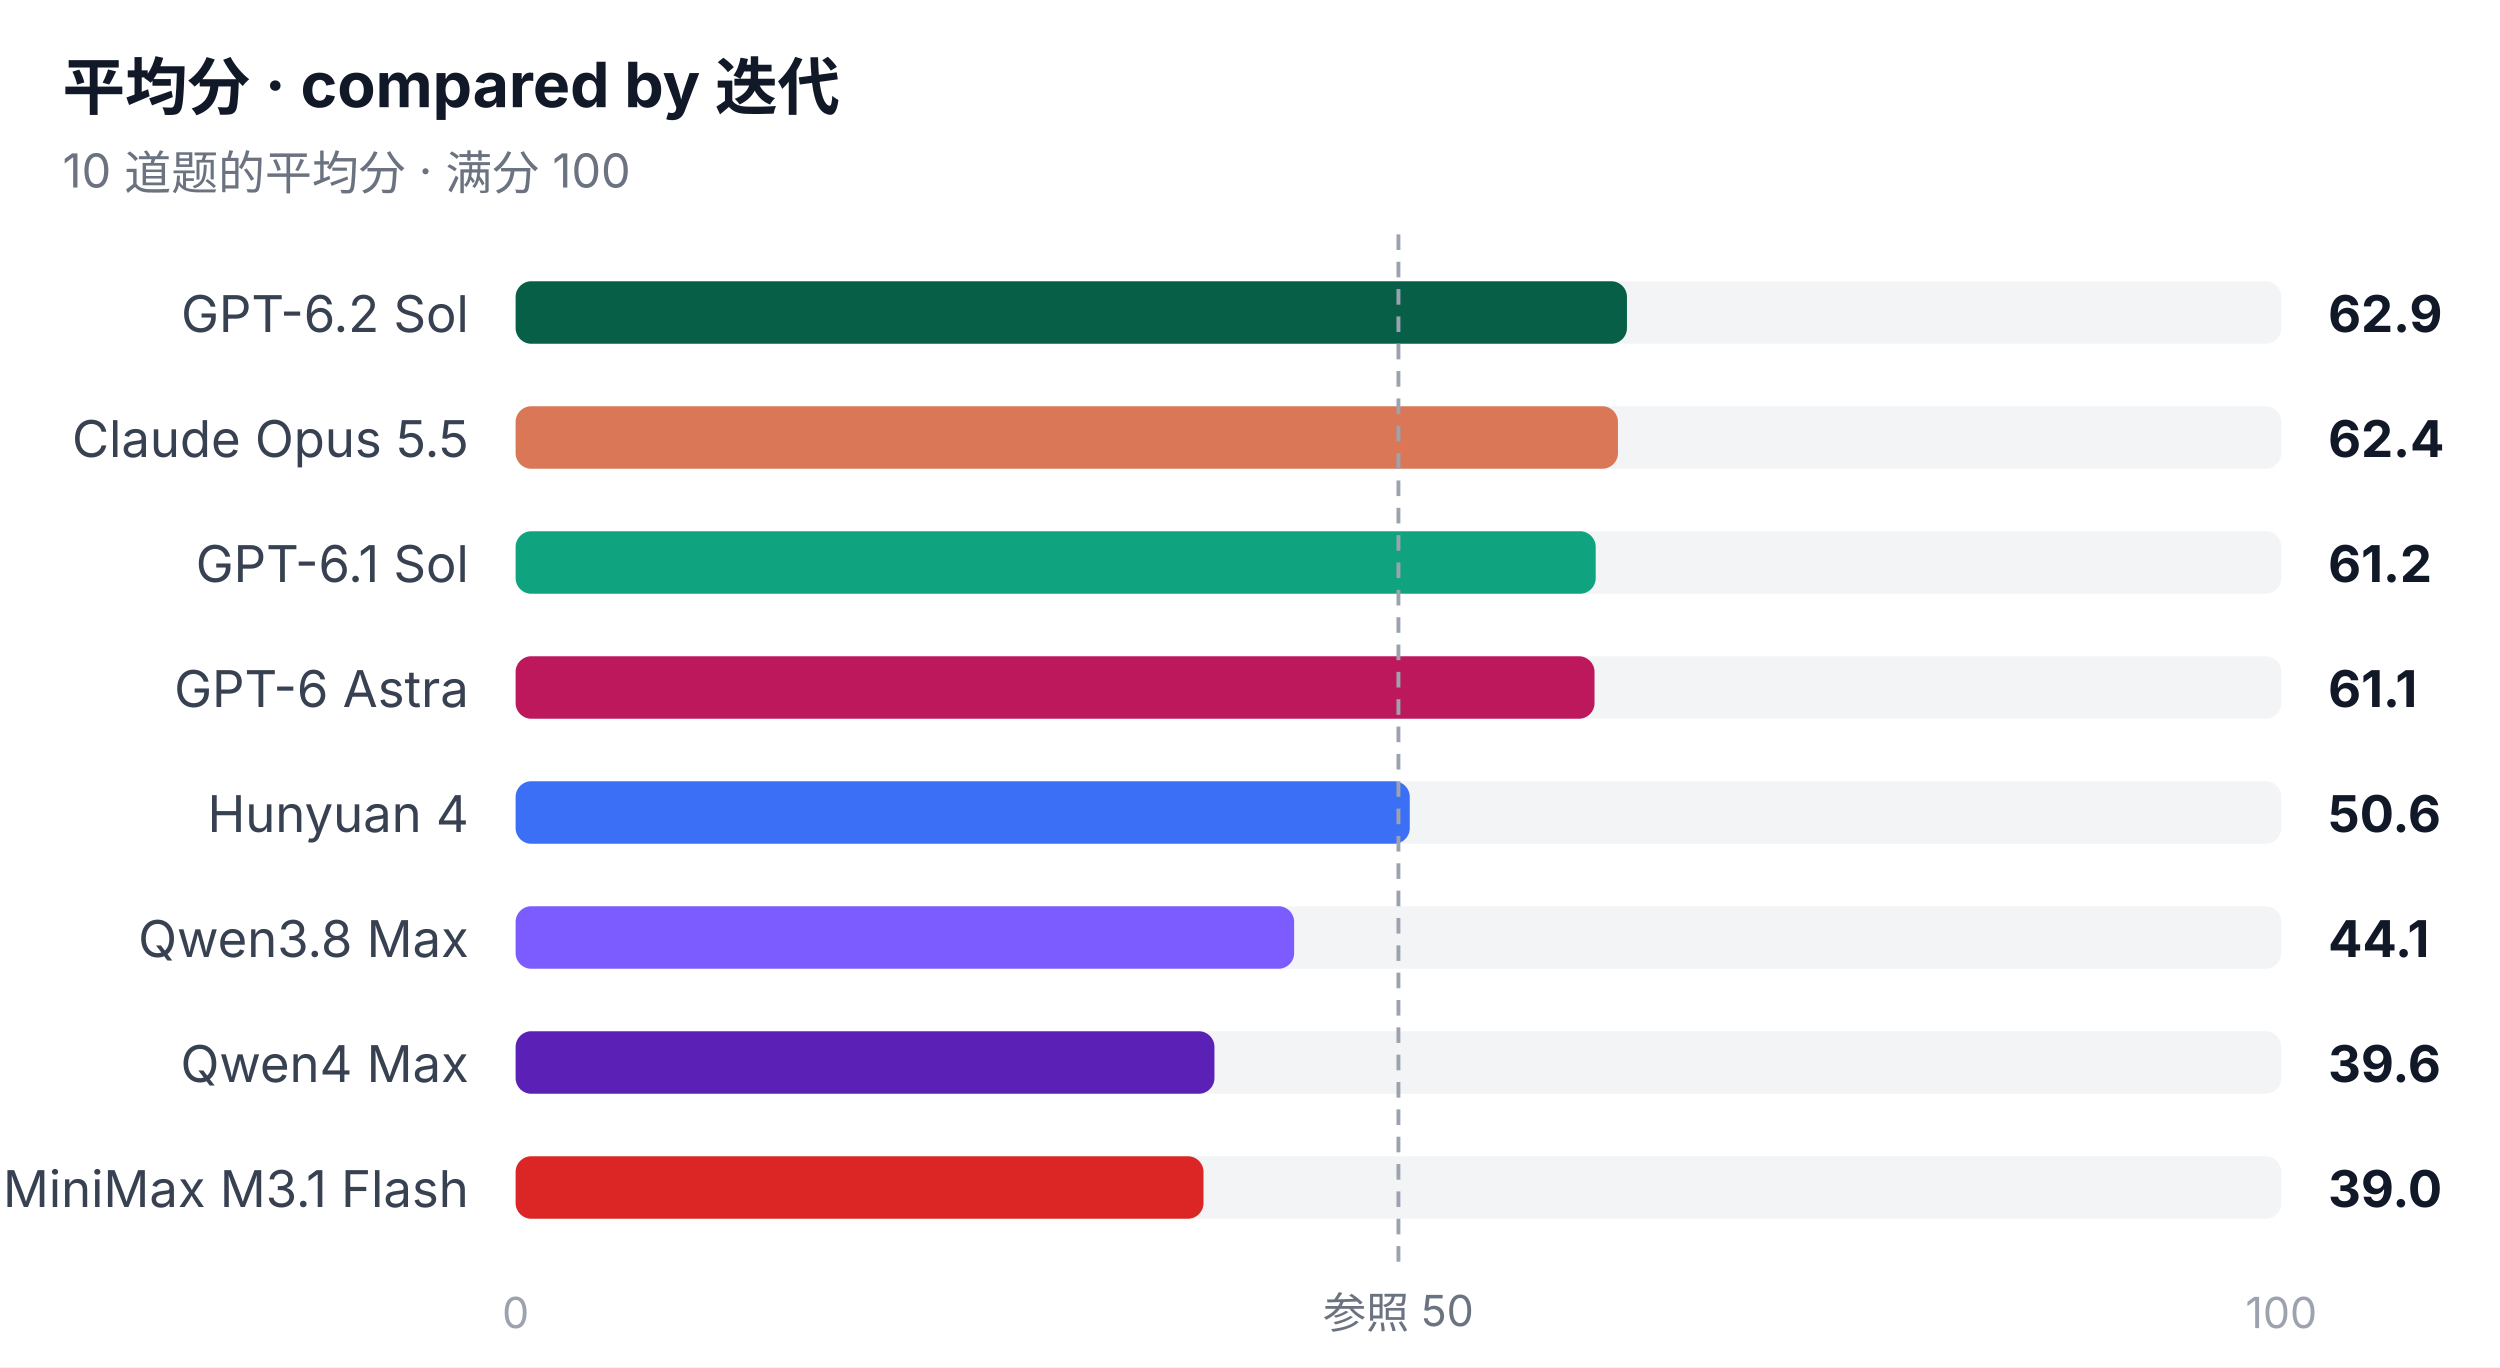
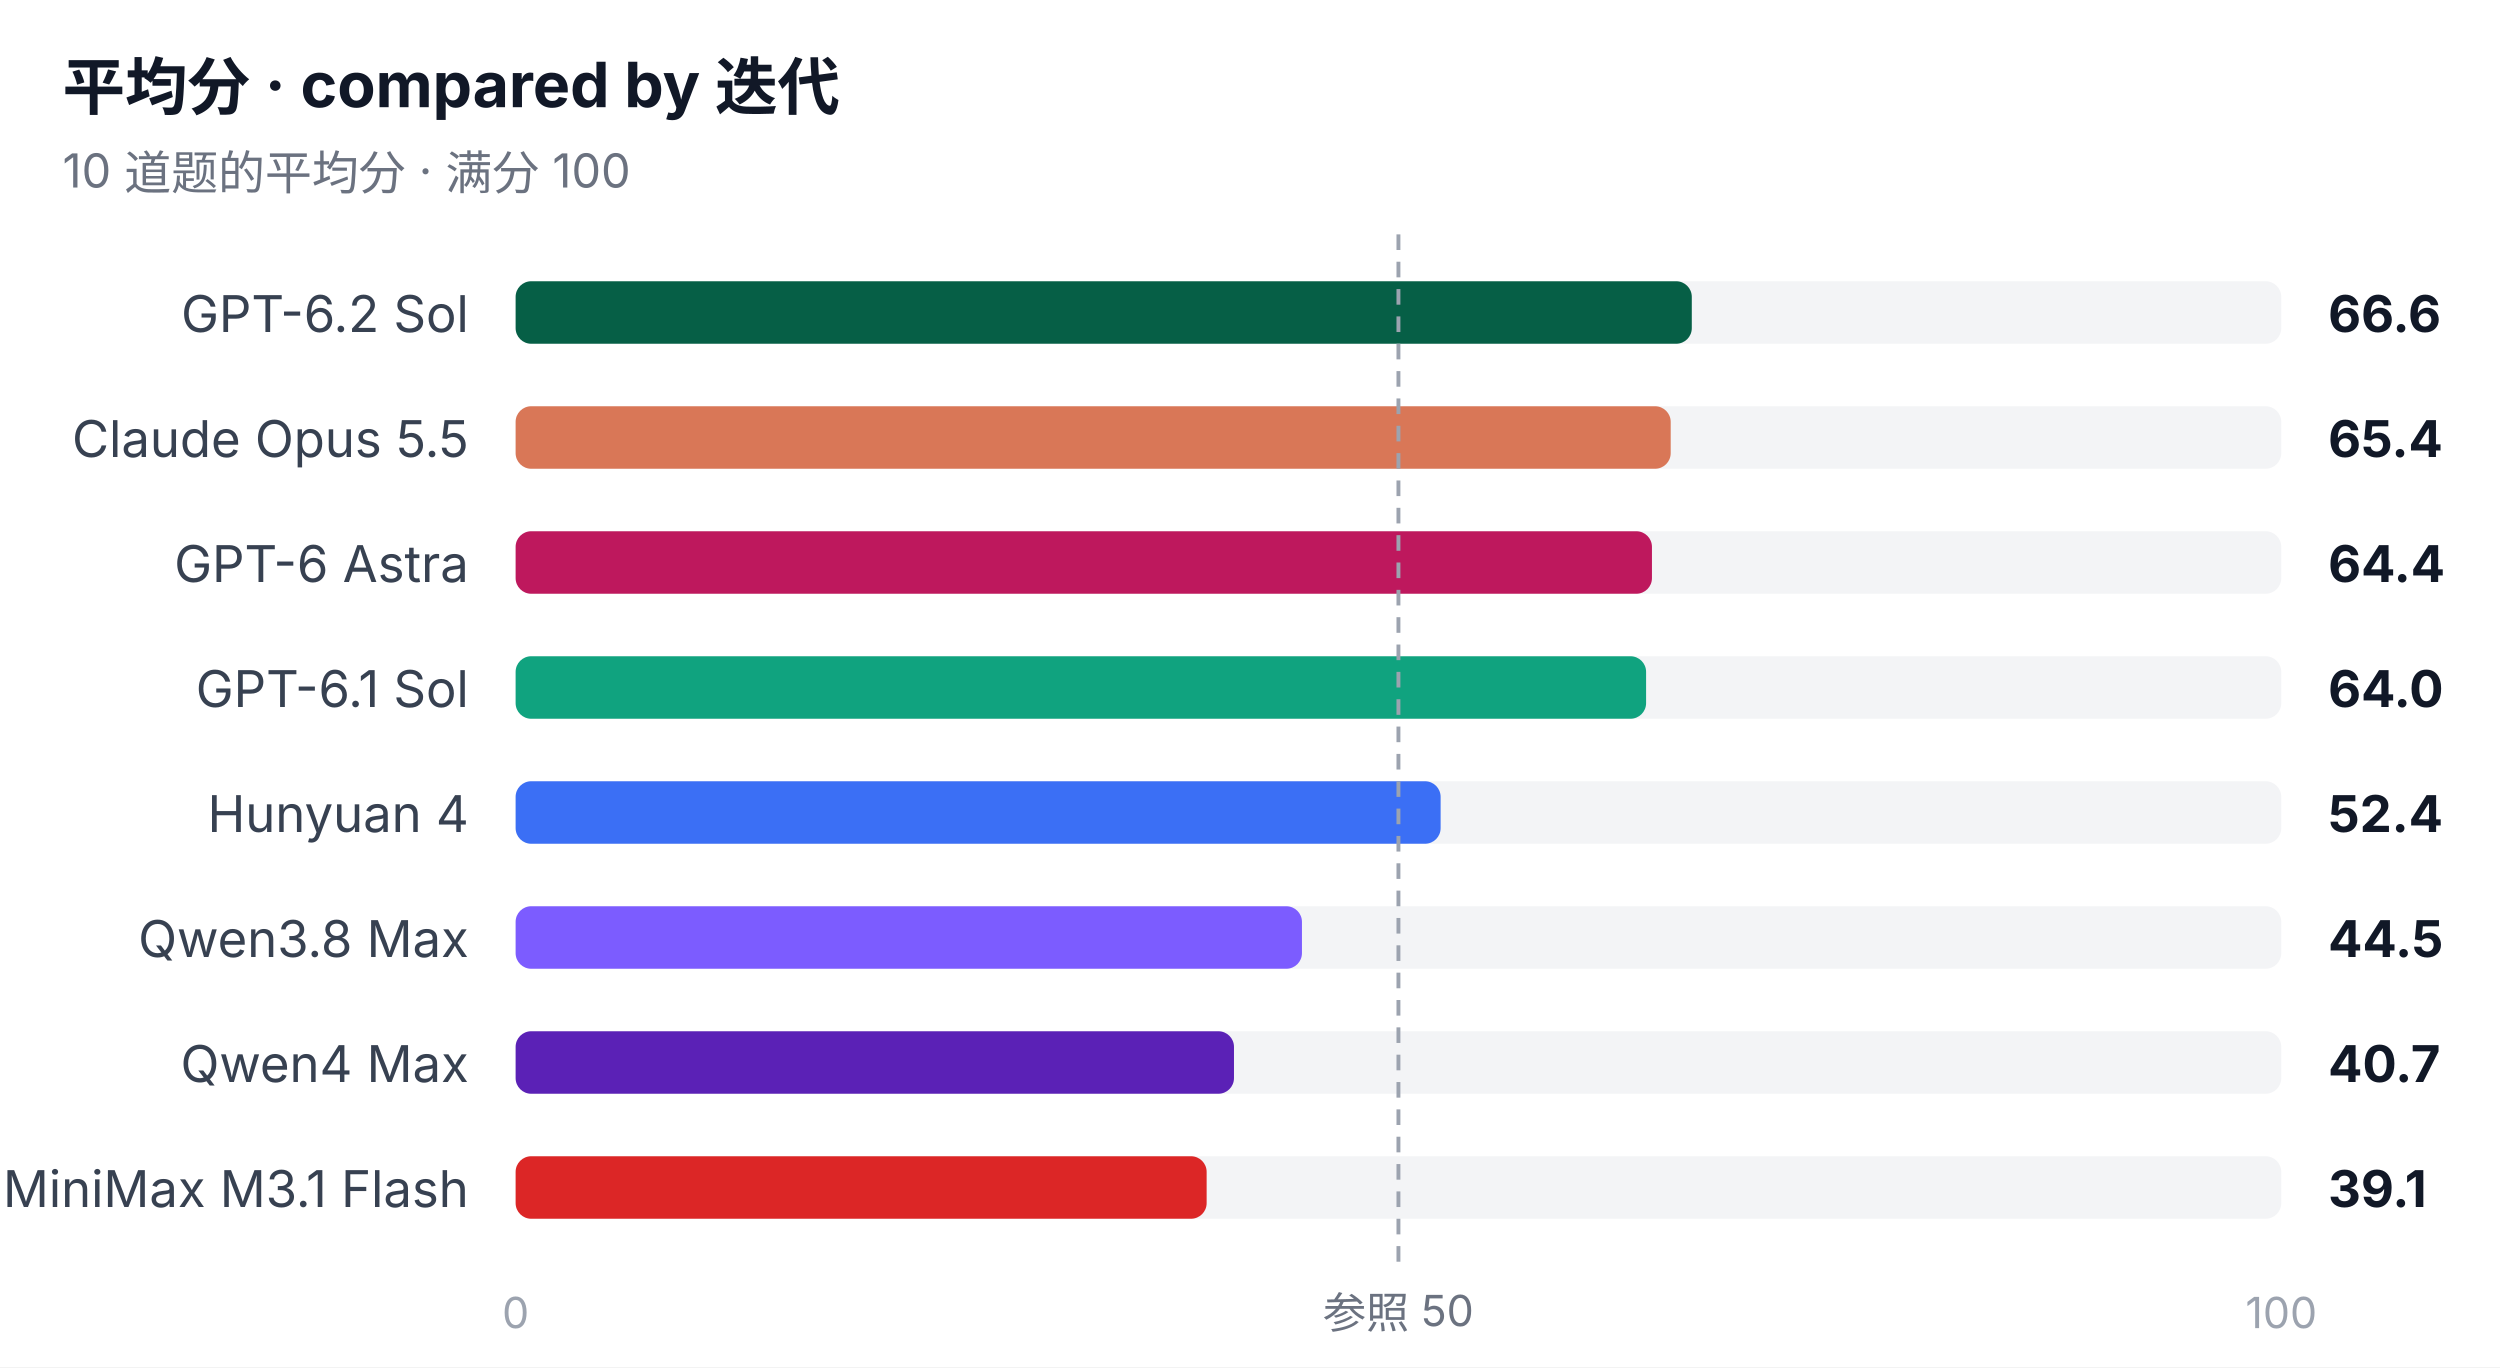
<svg xmlns="http://www.w3.org/2000/svg" width="640" height="350" viewBox="0 0 640 350" font-family="Inter, -apple-system, BlinkMacSystemFont, 'Segoe UI', Roboto, 'Helvetica Neue', Arial, 'PingFang SC', 'Microsoft YaHei', sans-serif">
  <rect width="640" height="350" fill="#ffffff" />
  <text x="16" y="28" font-size="16" font-weight="700" fill="#111827">平均分 · compared by 迭代</text>
  <text x="16" y="48" font-size="12" fill="#6b7280">10 道题的平均分 · 满分 100</text>
  <text x="120" y="85.0" font-size="13" fill="#374151" text-anchor="end">GPT-6.2 Sol</text>
  <rect x="132" y="72.0" width="452" height="16" rx="4" fill="#f3f4f6" />
-   <rect x="132" y="72.0" width="284.5" height="16" rx="4" fill="#065f46" />
-   <text x="596" y="85.0" font-size="13" font-weight="700" fill="#111827">62.9</text>
+   <rect x="132" y="72.0" width="301.1" height="16" rx="4" fill="#065f46" />
+   <text x="596" y="85.0" font-size="13" font-weight="700" fill="#111827">66.6</text>
  <text x="120" y="117.0" font-size="13" fill="#374151" text-anchor="end">Claude Opus 5.5</text>
  <rect x="132" y="104.0" width="452" height="16" rx="4" fill="#f3f4f6" />
-   <rect x="132" y="104.0" width="282.2" height="16" rx="4" fill="#d97757" />
-   <text x="596" y="117.0" font-size="13" font-weight="700" fill="#111827">62.4</text>
-   <text x="120" y="149.0" font-size="13" fill="#374151" text-anchor="end">GPT-6.1 Sol</text>
+   <rect x="132" y="104.0" width="295.7" height="16" rx="4" fill="#d97757" />
+   <text x="596" y="117.0" font-size="13" font-weight="700" fill="#111827">65.4</text>
+   <text x="120" y="149.0" font-size="13" fill="#374151" text-anchor="end">GPT-6 Astra</text>
  <rect x="132" y="136.0" width="452" height="16" rx="4" fill="#f3f4f6" />
-   <rect x="132" y="136.0" width="276.5" height="16" rx="4" fill="#10a37f" />
-   <text x="596" y="149.0" font-size="13" font-weight="700" fill="#111827">61.2</text>
-   <text x="120" y="181.0" font-size="13" fill="#374151" text-anchor="end">GPT-6 Astra</text>
+   <rect x="132" y="136.0" width="290.9" height="16" rx="4" fill="#be185d" />
+   <text x="596" y="149.0" font-size="13" font-weight="700" fill="#111827">64.4</text>
+   <text x="120" y="181.0" font-size="13" fill="#374151" text-anchor="end">GPT-6.1 Sol</text>
  <rect x="132" y="168.0" width="452" height="16" rx="4" fill="#f3f4f6" />
-   <rect x="132" y="168.0" width="276.2" height="16" rx="4" fill="#be185d" />
-   <text x="596" y="181.0" font-size="13" font-weight="700" fill="#111827">61.1</text>
+   <rect x="132" y="168.0" width="289.4" height="16" rx="4" fill="#10a37f" />
+   <text x="596" y="181.0" font-size="13" font-weight="700" fill="#111827">64.0</text>
  <text x="120" y="213.0" font-size="13" fill="#374151" text-anchor="end">Hunyuan 4</text>
  <rect x="132" y="200.0" width="452" height="16" rx="4" fill="#f3f4f6" />
-   <rect x="132" y="200.0" width="228.9" height="16" rx="4" fill="#3b6ff5" />
-   <text x="596" y="213.0" font-size="13" font-weight="700" fill="#111827">50.6</text>
+   <rect x="132" y="200.0" width="236.8" height="16" rx="4" fill="#3b6ff5" />
+   <text x="596" y="213.0" font-size="13" font-weight="700" fill="#111827">52.4</text>
  <text x="120" y="245.0" font-size="13" fill="#374151" text-anchor="end">Qwen3.8 Max</text>
  <rect x="132" y="232.0" width="452" height="16" rx="4" fill="#f3f4f6" />
-   <rect x="132" y="232.0" width="199.3" height="16" rx="4" fill="#7c5cff" />
-   <text x="596" y="245.0" font-size="13" font-weight="700" fill="#111827">44.1</text>
+   <rect x="132" y="232.0" width="201.3" height="16" rx="4" fill="#7c5cff" />
+   <text x="596" y="245.0" font-size="13" font-weight="700" fill="#111827">44.5</text>
  <text x="120" y="277.0" font-size="13" fill="#374151" text-anchor="end">Qwen4 Max</text>
  <rect x="132" y="264.0" width="452" height="16" rx="4" fill="#f3f4f6" />
-   <rect x="132" y="264.0" width="178.9" height="16" rx="4" fill="#5b21b6" />
-   <text x="596" y="277.0" font-size="13" font-weight="700" fill="#111827">39.6</text>
+   <rect x="132" y="264.0" width="183.9" height="16" rx="4" fill="#5b21b6" />
+   <text x="596" y="277.0" font-size="13" font-weight="700" fill="#111827">40.7</text>
  <text x="120" y="309.0" font-size="13" fill="#374151" text-anchor="end">MiniMax M3.1 Flash</text>
  <rect x="132" y="296.0" width="452" height="16" rx="4" fill="#f3f4f6" />
-   <rect x="132" y="296.0" width="176.1" height="16" rx="4" fill="#dc2626" />
-   <text x="596" y="309.0" font-size="13" font-weight="700" fill="#111827">39.0</text>
+   <rect x="132" y="296.0" width="176.9" height="16" rx="4" fill="#dc2626" />
+   <text x="596" y="309.0" font-size="13" font-weight="700" fill="#111827">39.1</text>
  <line x1="358.0" y1="60" x2="358.0" y2="324" stroke="#9ca3af" stroke-dasharray="4 3" />
  <text x="132.0" y="340" font-size="11" fill="#9ca3af" text-anchor="middle">0</text>
  <text x="358.0" y="340" font-size="11" fill="#6b7280" text-anchor="middle">参照 50</text>
  <text x="584.0" y="340" font-size="11" fill="#9ca3af" text-anchor="middle">100</text>
</svg>
